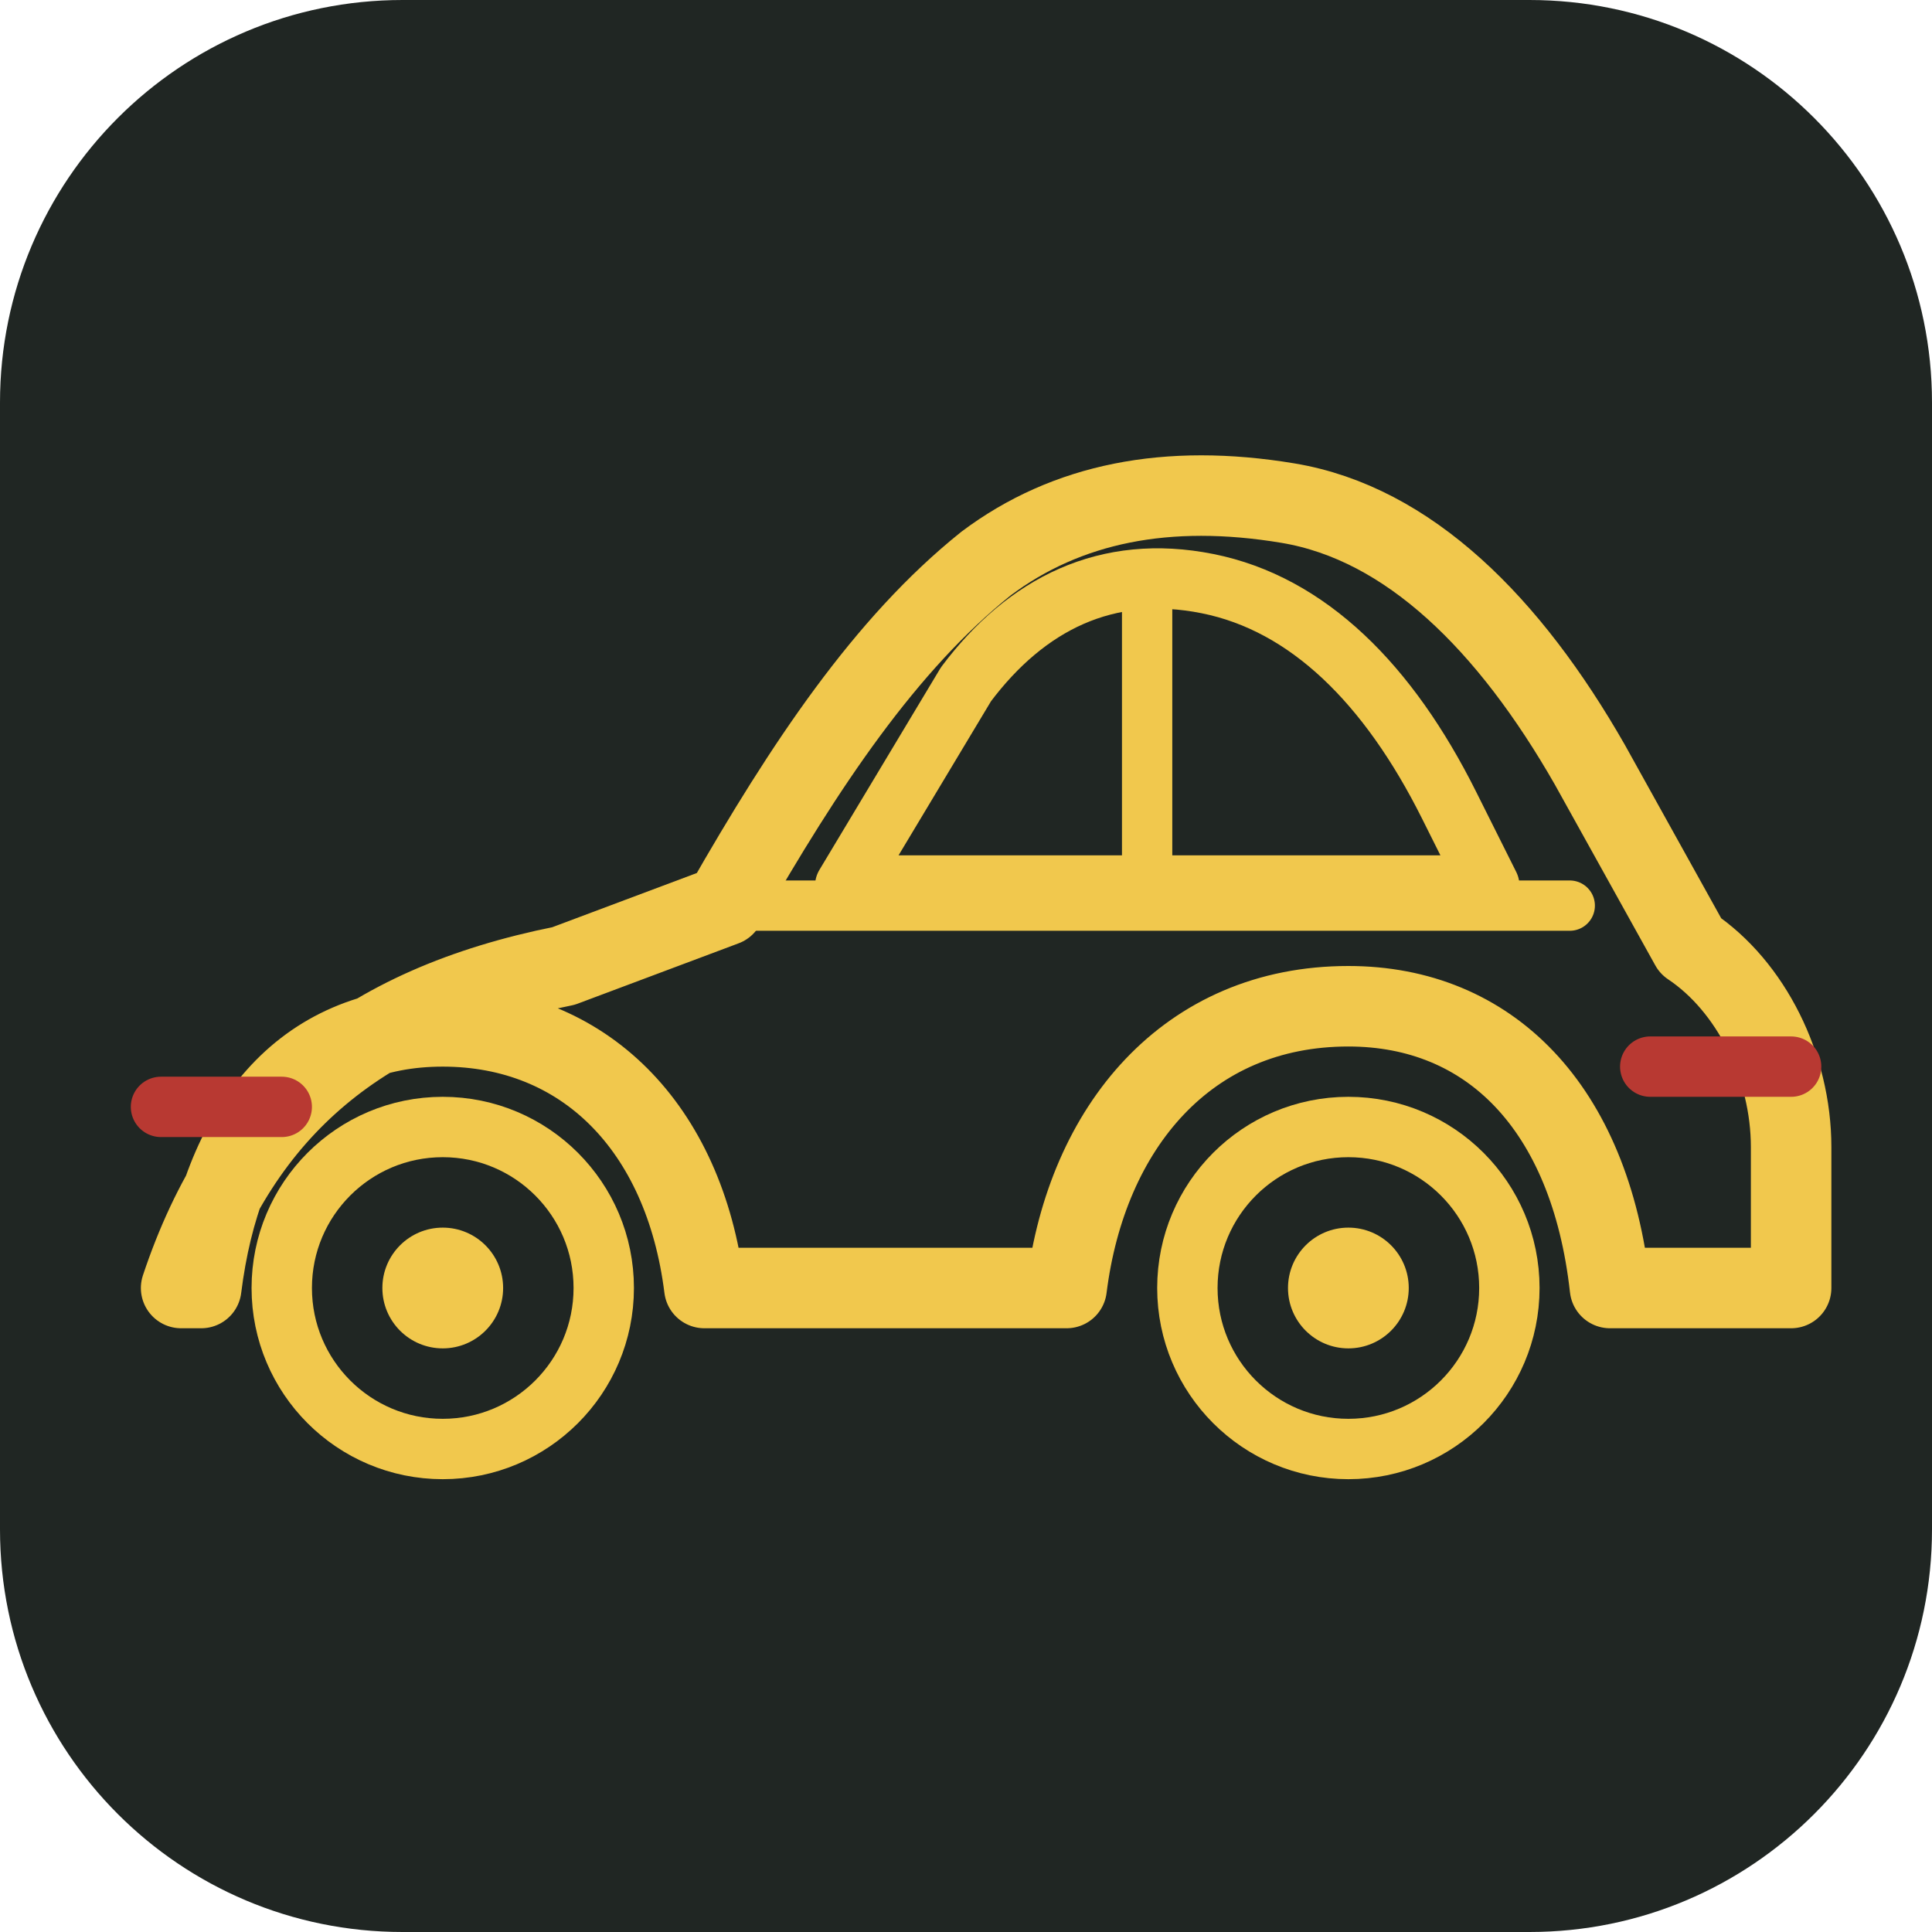
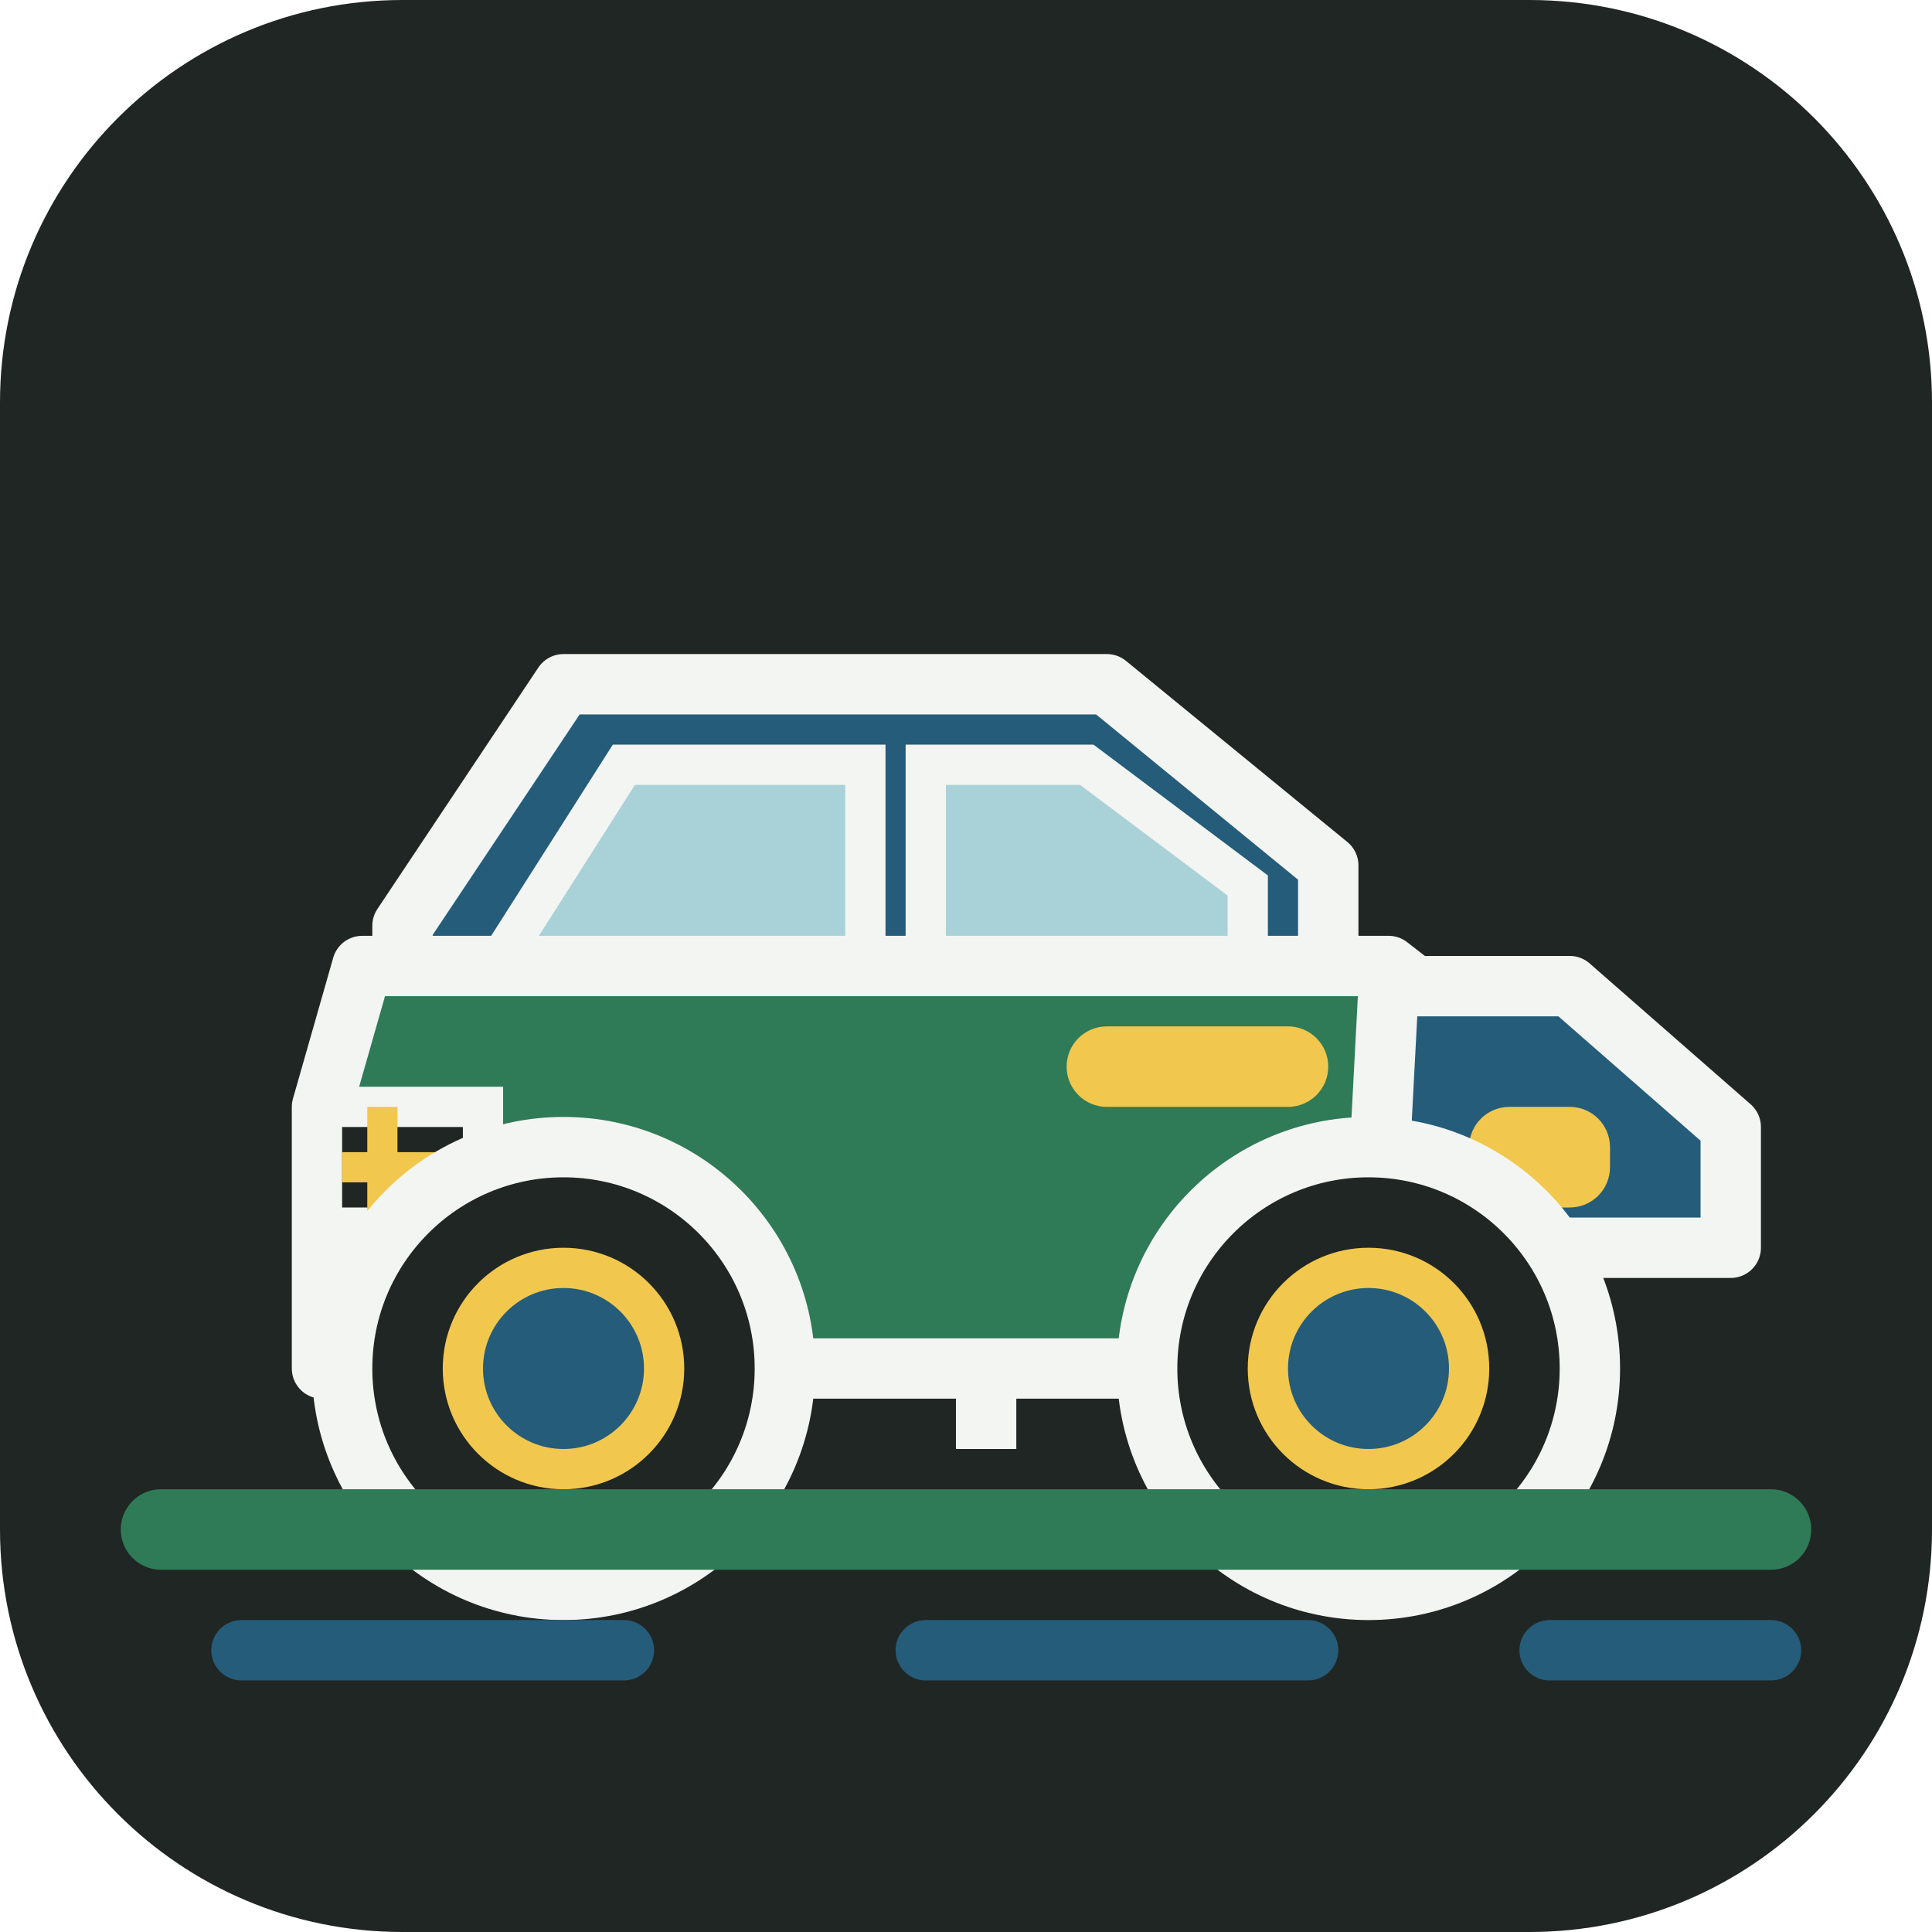
<svg xmlns="http://www.w3.org/2000/svg" width="96" height="96" viewBox="0 0 96 96" role="img" aria-labelledby="title desc">
  <rect width="96" height="96" rx="20" fill="#202623" />
-   <path d="M9 64C12 55 18 50 28 48L36 45C40 38 44 32 49 28C53 25 58 24 64 25C70 26 75 31 79 38L84 47C87 49 89 53 89 57V64H80C79 55 74 50 67 50C59 50 54 56 53 64H35C34 56 29 51 22 51C15 51 11 56 10 64Z" fill="none" stroke="#F1C84D" stroke-width="4" stroke-linecap="round" stroke-linejoin="round" />
-   <path d="M42 44L48 34C51 30 55 28 60 29C65 30 69 34 72 40L74 44H42Z" fill="none" stroke="#F1C84D" stroke-width="3" stroke-linecap="round" stroke-linejoin="round" />
-   <path d="M57 29V44M37 45H78" fill="none" stroke="#F1C84D" stroke-width="2.5" stroke-linecap="round" />
-   <circle cx="22" cy="64" r="8" fill="#202623" stroke="#F1C84D" stroke-width="3" />
-   <circle cx="67" cy="64" r="8" fill="#202623" stroke="#F1C84D" stroke-width="3" />
-   <circle cx="22" cy="64" r="3" fill="#F1C84D" />
-   <circle cx="67" cy="64" r="3" fill="#F1C84D" />
-   <path d="M82 53H89M14 55H8" fill="none" stroke="#B83932" stroke-width="3" stroke-linecap="round" />
+   <path d="M28 34H55L66 43V58H20V46L28 34Z" fill="#255C7A" stroke="#F3F5F2" stroke-width="3" stroke-linejoin="round" />
+   <path d="M31 38H43V49H24L31 38Z" fill="#A9D2D8" stroke="#F3F5F2" stroke-width="2" />
+   <path d="M46 38H54L62 44V49H46V38Z" fill="#A9D2D8" stroke="#F3F5F2" stroke-width="2" />
+   <path d="M18 48H69L78 55V68H16V55L18 48Z" fill="#2F7A57" stroke="#F3F5F2" stroke-width="3" stroke-linejoin="round" />
+   <path d="M69 49H78L86 56V62H78V68H68L69 49Z" fill="#255C7A" stroke="#F3F5F2" stroke-width="3" stroke-linejoin="round" />
+   <rect x="53" y="51" width="13" height="4" rx="2" fill="#F1C84D" />
+   <rect x="73" y="55" width="7" height="5" rx="2" fill="#F1C84D" />
+   <path d="M16 55H24V61H16Z" fill="#202623" stroke="#F3F5F2" stroke-width="2" />
+   <path d="M17 58H23M19 55V61" stroke="#F1C84D" stroke-width="1.5" />
+   <path d="M49 68V72M61 68V72" stroke="#F3F5F2" stroke-width="3" />
+   <circle cx="28" cy="68" r="11" fill="#202623" stroke="#F3F5F2" stroke-width="3" />
+   <circle cx="28" cy="68" r="5" fill="#255C7A" stroke="#F1C84D" stroke-width="2" />
+   <circle cx="68" cy="68" r="11" fill="#202623" stroke="#F3F5F2" stroke-width="3" />
+   <circle cx="68" cy="68" r="5" fill="#255C7A" stroke="#F1C84D" stroke-width="2" />
+   <path d="M8 76H88" stroke="#2F7A57" stroke-width="4" stroke-linecap="round" />
+   <path d="M12 82H31M46 82H65M77 82H88" stroke="#255C7A" stroke-width="3" stroke-linecap="round" />
</svg>
